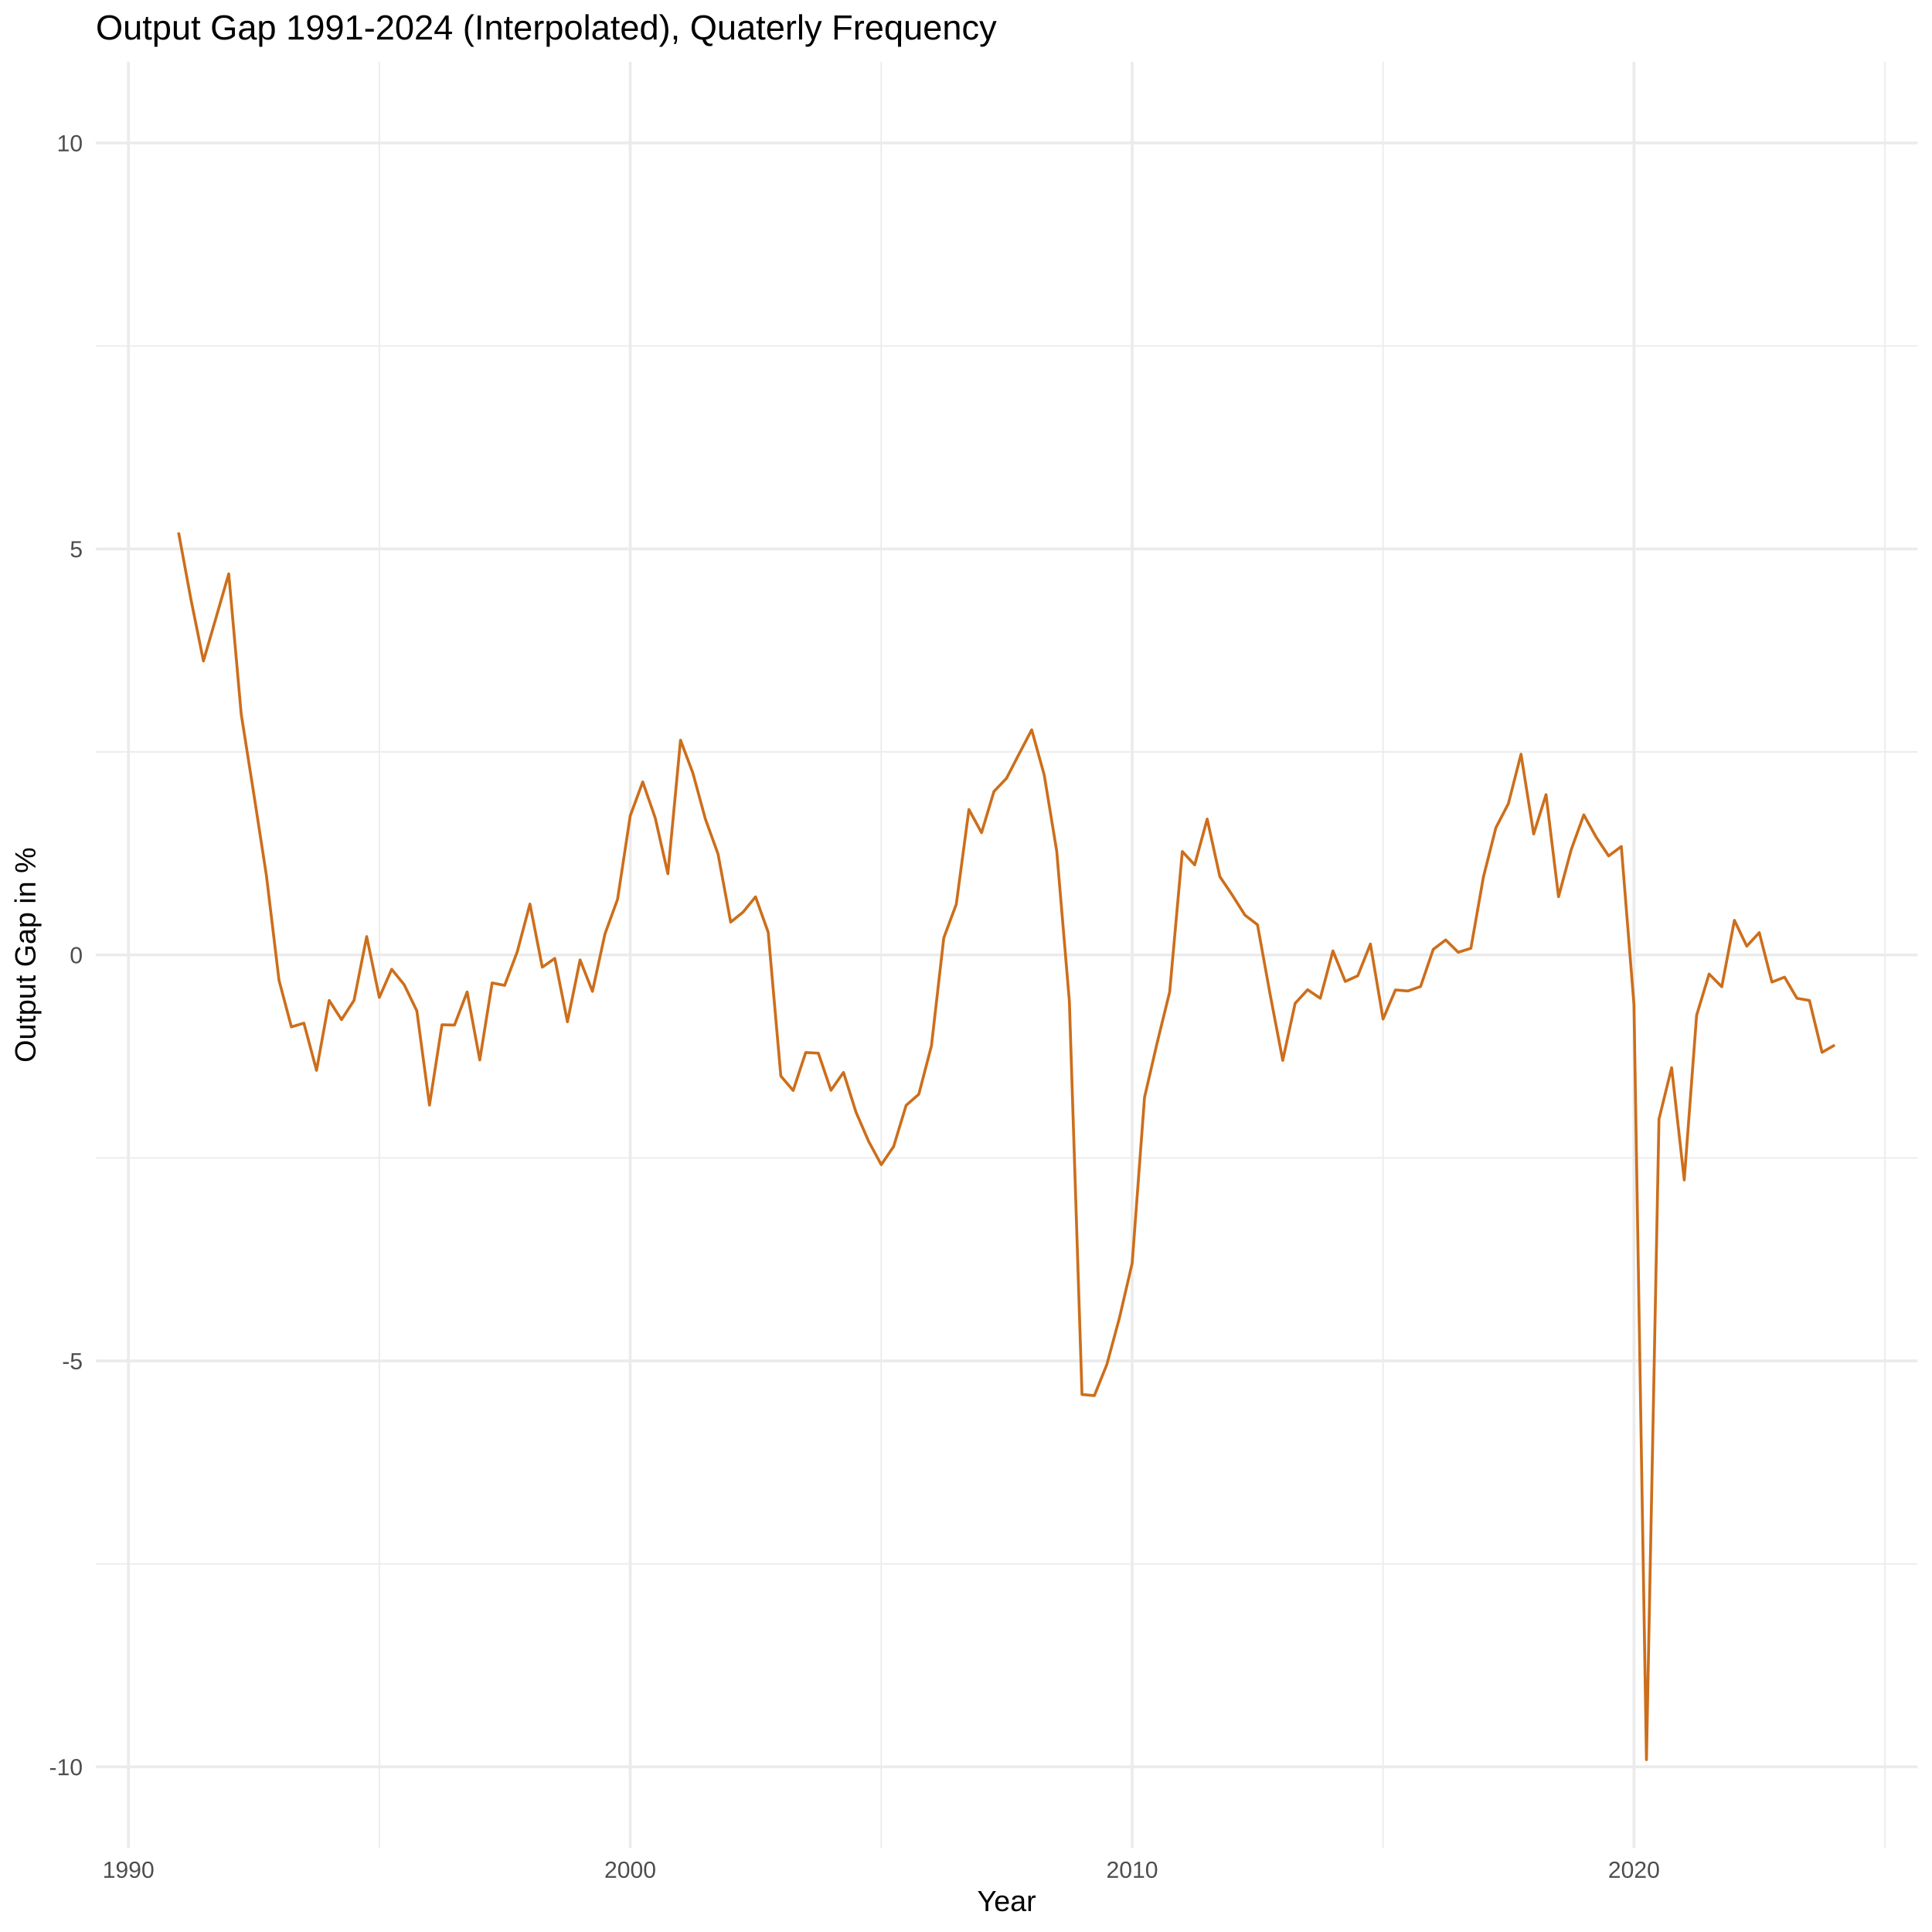
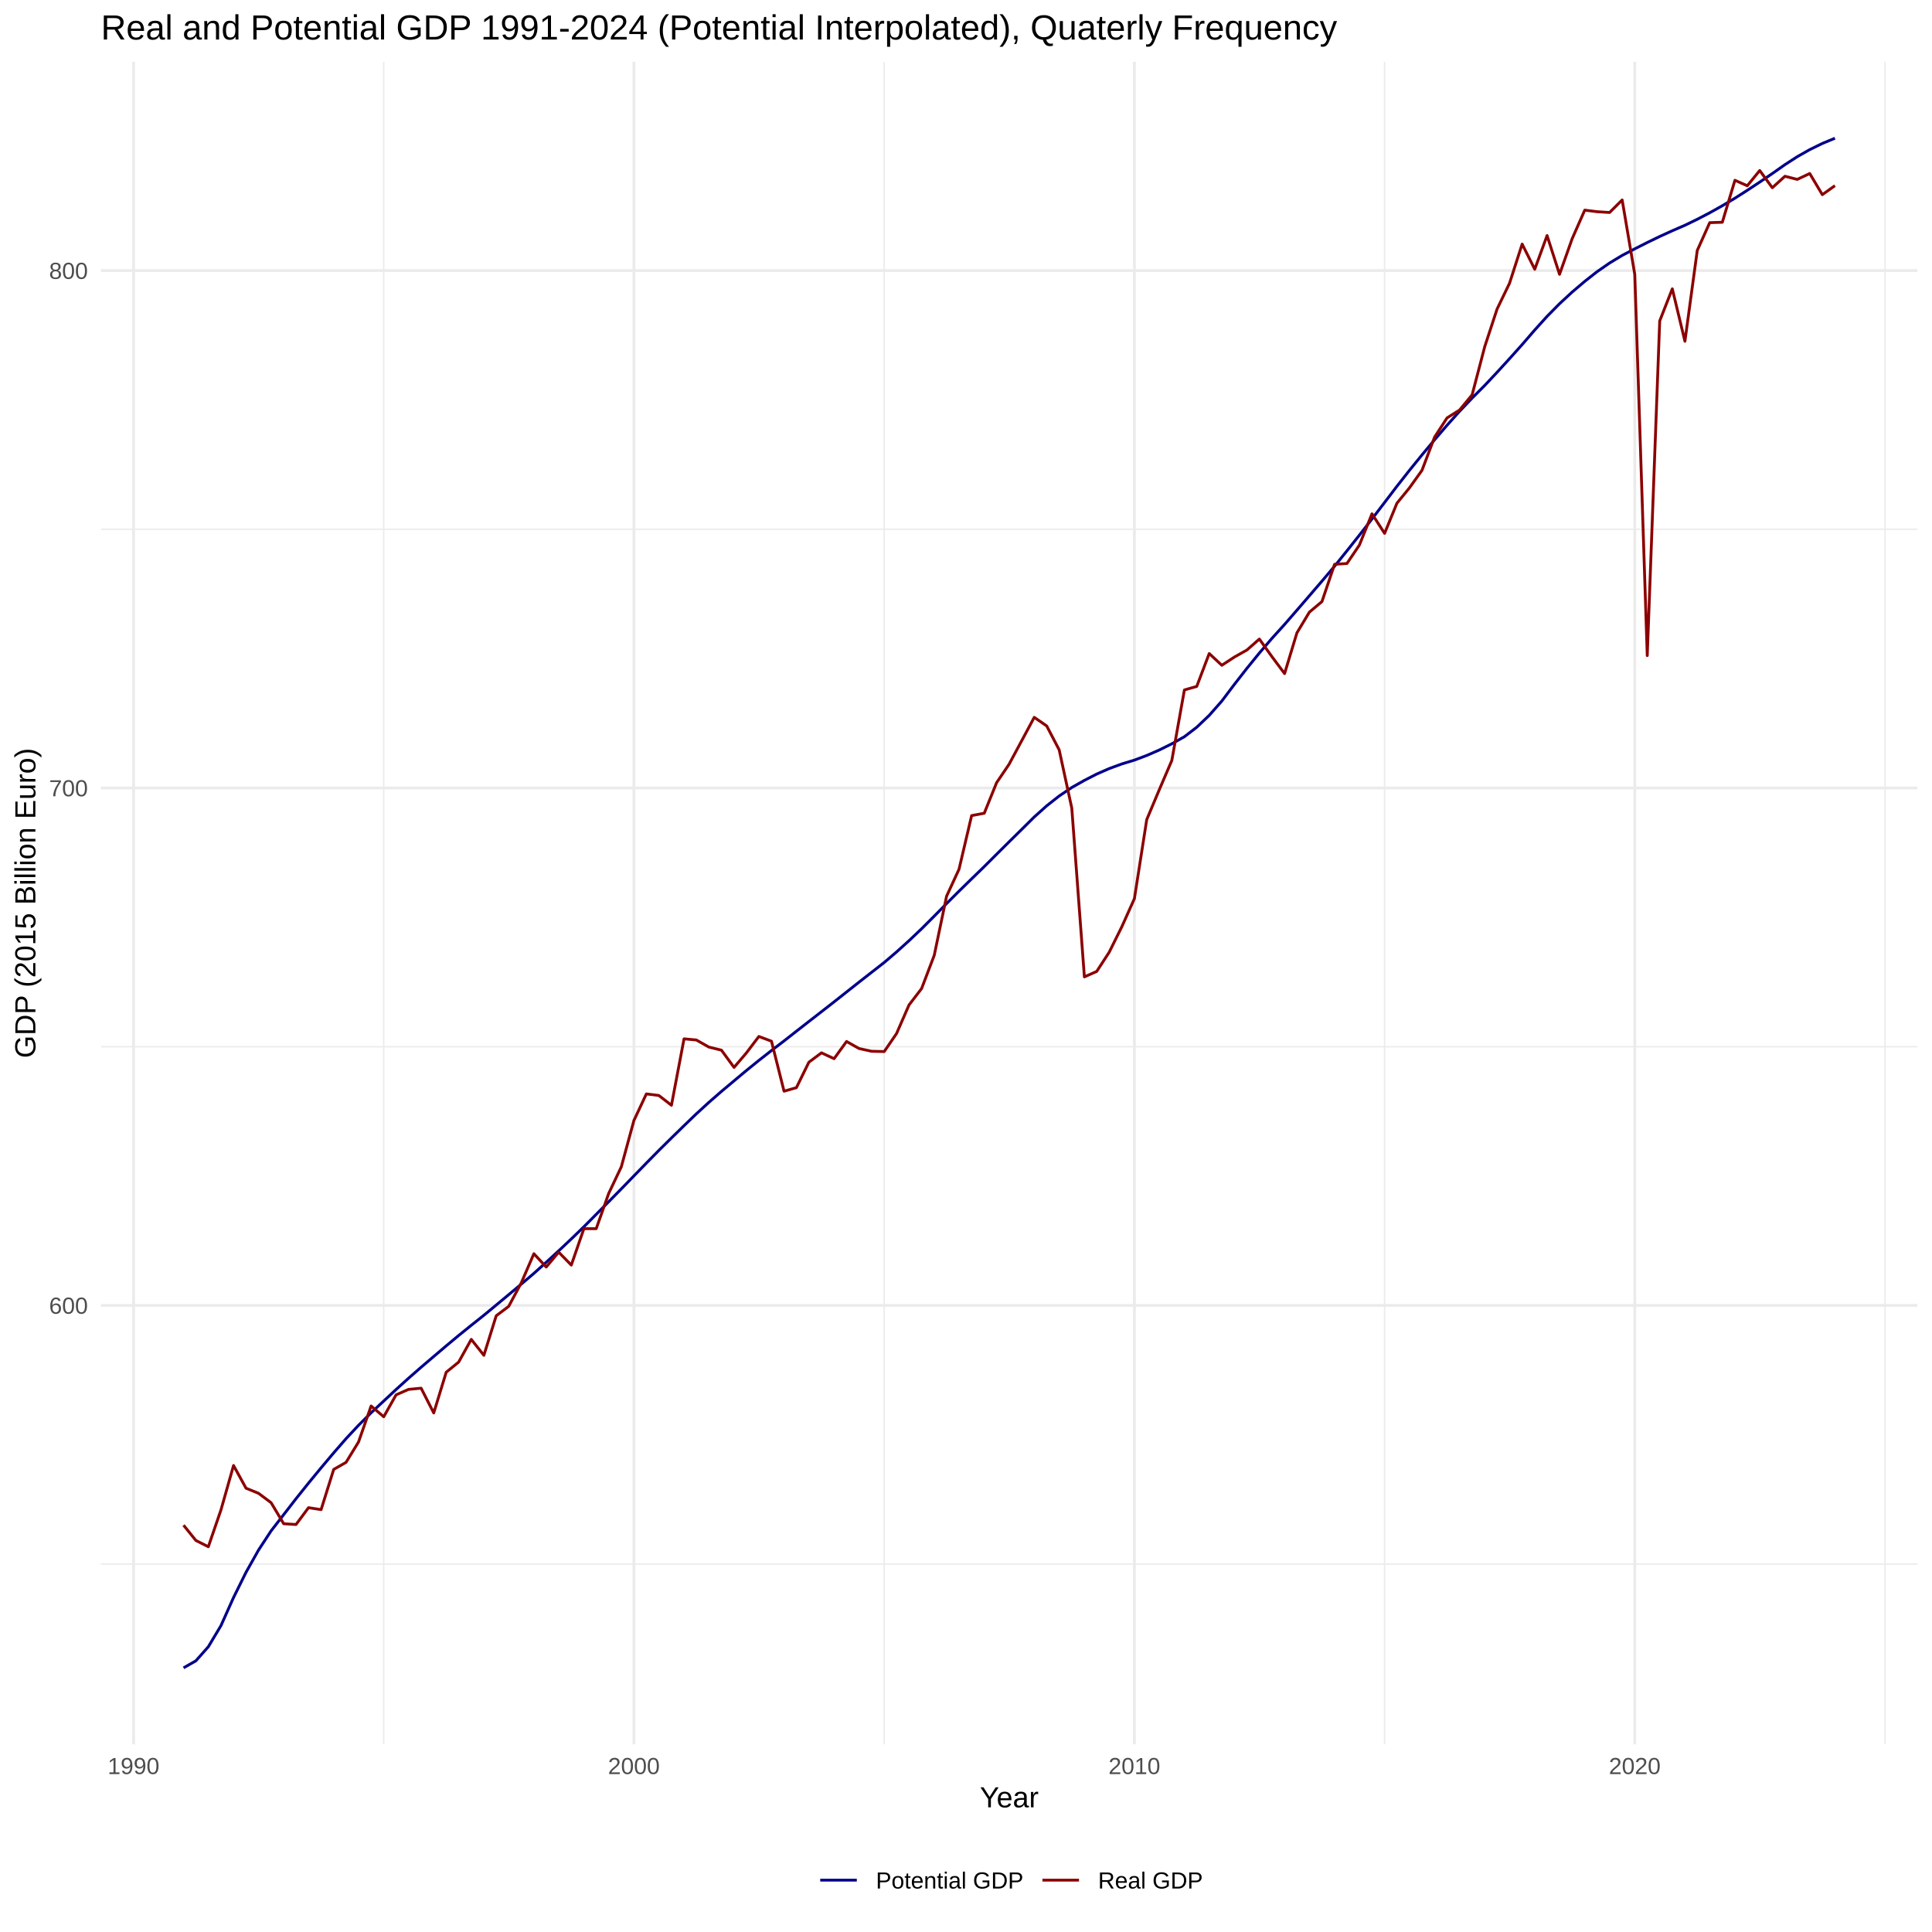
<svg xmlns="http://www.w3.org/2000/svg" class="svglite" width="730.19pt" height="730.19pt" viewBox="0 0 730.19 730.19">
  <defs>
    <style type="text/css">
    .svglite line, .svglite polyline, .svglite polygon, .svglite path, .svglite rect, .svglite circle {
      fill: none;
      stroke: #000000;
      stroke-linecap: round;
      stroke-linejoin: round;
      stroke-miterlimit: 10.00;
    }
    .svglite text {
      white-space: pre;
    }
  </style>
  </defs>
  <rect width="100%" height="100%" style="stroke: none; fill: none;" />
  <defs>
    <clipPath id="cpMC4wMHw3MzAuMTl8MC4wMHw3MzAuMTk=">
      <rect x="0.00" y="0.00" width="730.19" height="730.19" />
    </clipPath>
  </defs>
  <g clip-path="url(#cpMC4wMHw3MzAuMTl8MC4wMHw3MzAuMTk=)">
</g>
  <defs>
-     <clipPath id="cpMzYuMjB8NzI0LjcyfDIzLjM0fDY5OC40Ng==">
-       <rect x="36.20" y="23.34" width="688.52" height="675.13" />
+     <clipPath id="cpMzguMTZ8NzI0LjcyfDIzLjM0fDY1OS4yNg==">
+       <rect x="38.16" y="23.34" width="686.55" height="635.93" />
    </clipPath>
  </defs>
-   <g clip-path="url(#cpMzYuMjB8NzI0LjcyfDIzLjM0fDY5OC40Ng==)">
-     <polyline points="36.20,591.05 724.72,591.05 " style="stroke-width: 0.53; stroke: #EBEBEB; stroke-linecap: butt;" />
-     <polyline points="36.20,437.62 724.72,437.62 " style="stroke-width: 0.53; stroke: #EBEBEB; stroke-linecap: butt;" />
-     <polyline points="36.20,284.18 724.72,284.18 " style="stroke-width: 0.53; stroke: #EBEBEB; stroke-linecap: butt;" />
-     <polyline points="36.20,130.74 724.72,130.74 " style="stroke-width: 0.53; stroke: #EBEBEB; stroke-linecap: butt;" />
-     <polyline points="143.37,698.46 143.37,23.34 " style="stroke-width: 0.53; stroke: #EBEBEB; stroke-linecap: butt;" />
-     <polyline points="333.04,698.46 333.04,23.34 " style="stroke-width: 0.53; stroke: #EBEBEB; stroke-linecap: butt;" />
-     <polyline points="522.72,698.46 522.72,23.34 " style="stroke-width: 0.53; stroke: #EBEBEB; stroke-linecap: butt;" />
-     <polyline points="712.40,698.46 712.40,23.34 " style="stroke-width: 0.53; stroke: #EBEBEB; stroke-linecap: butt;" />
-     <polyline points="36.20,667.77 724.72,667.77 " style="stroke-width: 1.07; stroke: #EBEBEB; stroke-linecap: butt;" />
-     <polyline points="36.20,514.34 724.72,514.34 " style="stroke-width: 1.07; stroke: #EBEBEB; stroke-linecap: butt;" />
-     <polyline points="36.20,360.90 724.72,360.90 " style="stroke-width: 1.07; stroke: #EBEBEB; stroke-linecap: butt;" />
-     <polyline points="36.20,207.46 724.72,207.46 " style="stroke-width: 1.07; stroke: #EBEBEB; stroke-linecap: butt;" />
-     <polyline points="36.20,54.02 724.72,54.02 " style="stroke-width: 1.07; stroke: #EBEBEB; stroke-linecap: butt;" />
-     <polyline points="48.54,698.46 48.54,23.34 " style="stroke-width: 1.07; stroke: #EBEBEB; stroke-linecap: butt;" />
-     <polyline points="238.19,698.46 238.19,23.34 " style="stroke-width: 1.07; stroke: #EBEBEB; stroke-linecap: butt;" />
-     <polyline points="427.90,698.46 427.90,23.34 " style="stroke-width: 1.07; stroke: #EBEBEB; stroke-linecap: butt;" />
-     <polyline points="617.55,698.46 617.55,23.34 " style="stroke-width: 1.07; stroke: #EBEBEB; stroke-linecap: butt;" />
-     <polyline points="67.49,201.25 72.17,226.56 76.89,249.82 81.67,233.37 86.45,216.88 91.17,269.93 95.90,299.92 100.68,330.84 105.46,370.54 110.13,388.11 114.86,386.69 119.63,404.54 124.41,378.10 129.08,385.37 133.81,378.06 138.59,353.98 143.37,376.97 148.04,366.33 152.76,372.16 157.54,382.04 162.32,417.67 167.05,387.30 171.77,387.42 176.55,374.90 181.33,400.61 186.00,371.49 190.73,372.42 195.50,359.69 200.28,341.67 204.96,365.54 209.68,362.22 214.46,386.19 219.24,362.78 223.91,374.69 228.64,352.99 233.41,339.86 238.19,308.35 242.92,295.51 247.64,309.15 252.42,330.23 257.20,279.74 261.87,292.18 266.60,309.56 271.38,322.78 276.15,348.51 280.83,344.73 285.55,338.96 290.33,352.33 295.11,406.69 299.78,412.15 304.51,397.79 309.29,398.04 314.06,412.08 318.79,405.31 323.51,420.30 328.29,431.36 333.07,440.19 337.74,433.32 342.47,417.75 347.25,413.58 352.02,395.34 356.70,354.45 361.42,341.76 366.20,305.95 370.98,314.71 375.65,299.14 380.38,294.18 385.16,284.94 389.93,275.82 394.66,292.92 399.39,321.72 404.16,378.40 408.94,527.05 413.61,527.46 418.34,515.66 423.12,497.96 427.90,477.41 432.57,414.75 437.30,394.29 442.07,374.90 446.85,321.82 451.52,326.89 456.25,309.55 461.03,331.30 465.81,338.41 470.53,345.87 475.26,349.50 480.03,375.79 484.81,400.77 489.49,379.21 494.21,374.06 498.99,377.30 503.77,359.38 508.44,370.94 513.17,368.78 517.94,356.78 522.72,385.15 527.40,374.14 532.12,374.54 536.90,372.85 541.68,358.81 546.40,355.24 551.13,359.92 555.91,358.40 560.68,331.33 565.36,312.84 570.08,303.74 574.86,285.04 579.64,315.20 584.31,300.32 589.04,338.92 593.82,321.14 598.59,307.96 603.27,316.42 607.99,323.49 612.77,319.93 617.55,379.70 622.27,665.07 627.00,422.97 631.78,403.54 636.55,445.96 641.23,383.72 645.95,368.12 650.73,372.95 655.51,347.84 660.18,357.59 664.91,352.48 669.69,371.17 674.46,369.30 679.14,377.29 683.86,378.12 688.64,397.73 693.42,394.98 " style="stroke-width: 1.07; stroke: #CC6E1B; stroke-linecap: butt;" />
+   <g clip-path="url(#cpMzguMTZ8NzI0LjcyfDIzLjM0fDY1OS4yNg==)">
+     <polyline points="38.16,591.14 724.72,591.14 " style="stroke-width: 0.53; stroke: #EBEBEB; stroke-linecap: butt;" />
+     <polyline points="38.16,395.59 724.72,395.59 " style="stroke-width: 0.53; stroke: #EBEBEB; stroke-linecap: butt;" />
+     <polyline points="38.16,200.03 724.72,200.03 " style="stroke-width: 0.53; stroke: #EBEBEB; stroke-linecap: butt;" />
+     <polyline points="145.03,659.26 145.03,23.34 " style="stroke-width: 0.53; stroke: #EBEBEB; stroke-linecap: butt;" />
+     <polyline points="334.16,659.26 334.16,23.34 " style="stroke-width: 0.53; stroke: #EBEBEB; stroke-linecap: butt;" />
+     <polyline points="523.30,659.26 523.30,23.34 " style="stroke-width: 0.53; stroke: #EBEBEB; stroke-linecap: butt;" />
+     <polyline points="712.43,659.26 712.43,23.34 " style="stroke-width: 0.53; stroke: #EBEBEB; stroke-linecap: butt;" />
+     <polyline points="38.16,493.37 724.72,493.37 " style="stroke-width: 1.07; stroke: #EBEBEB; stroke-linecap: butt;" />
+     <polyline points="38.16,297.81 724.72,297.81 " style="stroke-width: 1.07; stroke: #EBEBEB; stroke-linecap: butt;" />
+     <polyline points="38.16,102.25 724.72,102.25 " style="stroke-width: 1.07; stroke: #EBEBEB; stroke-linecap: butt;" />
+     <polyline points="50.47,659.26 50.47,23.34 " style="stroke-width: 1.07; stroke: #EBEBEB; stroke-linecap: butt;" />
+     <polyline points="239.58,659.26 239.58,23.34 " style="stroke-width: 1.07; stroke: #EBEBEB; stroke-linecap: butt;" />
+     <polyline points="428.74,659.26 428.74,23.34 " style="stroke-width: 1.07; stroke: #EBEBEB; stroke-linecap: butt;" />
+     <polyline points="617.85,659.26 617.85,23.34 " style="stroke-width: 1.07; stroke: #EBEBEB; stroke-linecap: butt;" />
+     <polyline points="69.37,630.36 74.03,627.70 78.74,622.38 83.51,614.40 88.27,603.77 92.98,594.25 97.70,585.86 102.46,578.59 107.22,572.45 111.88,566.43 116.60,560.53 121.36,554.75 126.12,549.10 130.78,543.74 135.50,538.69 140.26,533.95 145.03,529.51 149.69,525.16 154.40,520.90 159.16,516.74 163.93,512.67 168.64,508.67 173.35,504.74 178.11,500.89 182.88,497.10 187.54,493.24 192.25,489.32 197.01,485.33 201.78,481.27 206.44,477.07 211.15,472.74 215.92,468.26 220.68,463.64 225.34,458.95 230.05,454.18 234.82,449.34 239.58,444.43 244.29,439.59 249.00,434.81 253.77,430.09 258.53,425.44 263.19,420.96 267.91,416.64 272.67,412.49 277.43,408.50 282.09,404.60 286.81,400.78 291.57,397.05 296.33,393.41 300.99,389.75 305.71,386.07 310.47,382.37 315.24,378.65 319.95,374.92 324.66,371.20 329.42,367.48 334.19,363.76 338.85,359.78 343.56,355.53 348.32,351.02 353.09,346.25 357.75,341.51 362.46,336.81 367.22,332.15 371.99,327.52 376.65,322.87 381.36,318.19 386.13,313.49 390.89,308.77 395.60,304.55 400.31,300.84 405.08,297.63 409.84,294.94 414.50,292.55 419.21,290.48 423.98,288.73 428.74,287.28 433.40,285.53 438.12,283.47 442.88,281.11 447.64,278.44 452.30,274.86 457.02,270.37 461.78,264.96 466.54,258.65 471.26,252.60 475.97,246.81 480.73,241.27 485.50,236.00 490.16,230.63 494.87,225.17 499.63,219.63 504.40,213.99 509.06,208.20 513.77,202.26 518.53,196.16 523.30,189.91 527.96,183.79 532.67,177.80 537.43,171.94 542.20,166.21 546.91,160.72 551.62,155.46 556.39,150.45 561.15,145.67 565.81,140.71 570.52,135.56 575.29,130.23 580.05,124.72 584.71,119.57 589.42,114.79 594.19,110.38 598.95,106.34 603.61,102.68 608.33,99.41 613.09,96.53 617.85,94.05 622.57,91.66 627.28,89.38 632.04,87.21 636.81,85.14 641.47,82.88 646.18,80.42 650.94,77.76 655.71,74.91 660.37,71.93 665.08,68.82 669.84,65.59 674.61,62.23 679.27,59.22 683.98,56.55 688.74,54.22 693.51,52.24 " style="stroke-width: 1.07; stroke: #00008B; stroke-linecap: butt;" />
+     <polyline points="69.37,576.44 74.03,582.21 78.74,584.58 83.51,570.67 88.27,553.88 92.98,562.46 97.70,564.38 102.46,567.94 107.22,575.89 111.88,576.18 116.60,569.82 121.36,570.56 126.12,555.36 130.78,552.70 135.50,545.00 140.26,531.39 145.03,535.46 149.69,527.18 154.40,525.11 159.16,524.66 163.93,534.02 168.64,518.63 173.35,514.79 178.11,506.21 182.88,512.23 187.54,497.29 192.25,493.74 197.01,484.86 201.78,473.84 206.44,478.87 211.15,473.25 215.92,478.13 220.68,464.37 225.34,464.37 230.05,451.06 234.82,441.00 239.58,423.50 244.29,413.44 249.00,414.03 253.77,417.73 258.53,392.62 263.19,393.06 267.91,395.73 272.67,396.91 277.43,403.42 282.09,397.95 286.81,391.73 291.57,393.51 296.33,412.41 300.99,411.08 305.71,401.46 310.47,397.91 315.24,400.13 319.95,393.62 324.66,396.28 329.42,397.32 334.19,397.43 338.85,390.62 343.56,379.82 348.32,373.61 353.09,361.07 357.75,338.73 362.46,328.52 367.22,308.25 371.99,307.36 376.65,295.83 381.36,288.87 386.13,279.99 390.89,271.12 395.60,274.37 400.31,283.40 405.08,305.44 409.84,369.21 414.50,367.14 419.21,359.89 423.98,350.27 428.74,339.65 433.40,309.77 438.12,298.53 442.88,287.43 447.64,260.76 452.30,259.43 457.02,247.00 461.78,251.44 466.54,248.33 471.26,245.67 475.97,241.53 480.73,248.19 485.50,254.58 490.16,239.20 494.87,231.36 499.63,227.36 504.40,213.27 509.06,212.98 513.77,206.02 518.53,194.19 523.30,201.58 527.96,190.19 532.67,184.42 537.43,177.76 542.20,165.19 546.91,157.94 551.62,154.98 556.39,149.21 561.15,131.01 565.81,116.81 570.52,107.05 575.29,92.25 580.05,101.76 584.71,89.03 589.42,103.68 594.19,90.22 598.95,79.42 603.61,80.01 608.33,80.31 613.09,75.57 617.85,103.68 622.57,247.78 627.28,121.29 632.04,109.16 636.81,128.98 641.47,94.66 646.18,84.15 650.94,84.00 655.71,68.14 660.37,70.21 665.08,64.44 669.84,70.95 674.61,66.62 679.27,67.80 683.98,65.58 688.74,73.57 693.51,70.17 " style="stroke-width: 1.07; stroke: #8B0000; stroke-linecap: butt;" />
  </g>
  <g clip-path="url(#cpMC4wMHw3MzAuMTl8MC4wMHw3MzAuMTk=)">
-     <text x="31.27" y="670.93" text-anchor="end" style="font-size: 8.80px;fill: #4D4D4D; font-family: &quot;Arial&quot;;" textLength="12.72px" lengthAdjust="spacingAndGlyphs">-10</text>
-     <text x="31.27" y="517.49" text-anchor="end" style="font-size: 8.80px;fill: #4D4D4D; font-family: &quot;Arial&quot;;" textLength="7.83px" lengthAdjust="spacingAndGlyphs">-5</text>
-     <text x="31.27" y="364.05" text-anchor="end" style="font-size: 8.80px;fill: #4D4D4D; font-family: &quot;Arial&quot;;" textLength="4.90px" lengthAdjust="spacingAndGlyphs">0</text>
-     <text x="31.27" y="210.61" text-anchor="end" style="font-size: 8.80px;fill: #4D4D4D; font-family: &quot;Arial&quot;;" textLength="4.90px" lengthAdjust="spacingAndGlyphs">5</text>
-     <text x="31.27" y="57.18" text-anchor="end" style="font-size: 8.80px;fill: #4D4D4D; font-family: &quot;Arial&quot;;" textLength="9.79px" lengthAdjust="spacingAndGlyphs">10</text>
-     <text x="48.54" y="709.70" text-anchor="middle" style="font-size: 8.80px;fill: #4D4D4D; font-family: &quot;Arial&quot;;" textLength="19.58px" lengthAdjust="spacingAndGlyphs">1990</text>
-     <text x="238.19" y="709.70" text-anchor="middle" style="font-size: 8.80px;fill: #4D4D4D; font-family: &quot;Arial&quot;;" textLength="19.58px" lengthAdjust="spacingAndGlyphs">2000</text>
-     <text x="427.90" y="709.70" text-anchor="middle" style="font-size: 8.80px;fill: #4D4D4D; font-family: &quot;Arial&quot;;" textLength="19.58px" lengthAdjust="spacingAndGlyphs">2010</text>
-     <text x="617.55" y="709.70" text-anchor="middle" style="font-size: 8.80px;fill: #4D4D4D; font-family: &quot;Arial&quot;;" textLength="19.58px" lengthAdjust="spacingAndGlyphs">2020</text>
-     <text x="380.46" y="722.28" text-anchor="middle" style="font-size: 11.00px; font-family: &quot;Arial&quot;;" textLength="23.24px" lengthAdjust="spacingAndGlyphs">Year</text>
-     <text transform="translate(13.37,360.90) rotate(-90)" text-anchor="middle" style="font-size: 11.00px; font-family: &quot;Arial&quot;;" textLength="81.31px" lengthAdjust="spacingAndGlyphs">Output Gap in %</text>
-     <text x="36.20" y="14.94" style="font-size: 13.20px; font-family: &quot;Arial&quot;;" textLength="340.24px" lengthAdjust="spacingAndGlyphs">Output Gap 1991-2024 (Interpolated), Quaterly Frequency</text>
+     <text x="33.23" y="496.52" text-anchor="end" style="font-size: 8.80px;fill: #4D4D4D; font-family: &quot;Arial&quot;;" textLength="14.69px" lengthAdjust="spacingAndGlyphs">600</text>
+     <text x="33.23" y="300.96" text-anchor="end" style="font-size: 8.80px;fill: #4D4D4D; font-family: &quot;Arial&quot;;" textLength="14.69px" lengthAdjust="spacingAndGlyphs">700</text>
+     <text x="33.23" y="105.41" text-anchor="end" style="font-size: 8.80px;fill: #4D4D4D; font-family: &quot;Arial&quot;;" textLength="14.69px" lengthAdjust="spacingAndGlyphs">800</text>
+     <text x="50.47" y="670.50" text-anchor="middle" style="font-size: 8.80px;fill: #4D4D4D; font-family: &quot;Arial&quot;;" textLength="19.58px" lengthAdjust="spacingAndGlyphs">1990</text>
+     <text x="239.58" y="670.50" text-anchor="middle" style="font-size: 8.80px;fill: #4D4D4D; font-family: &quot;Arial&quot;;" textLength="19.58px" lengthAdjust="spacingAndGlyphs">2000</text>
+     <text x="428.74" y="670.50" text-anchor="middle" style="font-size: 8.80px;fill: #4D4D4D; font-family: &quot;Arial&quot;;" textLength="19.58px" lengthAdjust="spacingAndGlyphs">2010</text>
+     <text x="617.85" y="670.50" text-anchor="middle" style="font-size: 8.80px;fill: #4D4D4D; font-family: &quot;Arial&quot;;" textLength="19.58px" lengthAdjust="spacingAndGlyphs">2020</text>
+     <text x="381.44" y="683.08" text-anchor="middle" style="font-size: 11.00px; font-family: &quot;Arial&quot;;" textLength="23.24px" lengthAdjust="spacingAndGlyphs">Year</text>
+     <text transform="translate(13.37,341.30) rotate(-90)" text-anchor="middle" style="font-size: 11.00px; font-family: &quot;Arial&quot;;" textLength="117.38px" lengthAdjust="spacingAndGlyphs">GDP (2015 Billion Euro)</text>
+     <line x1="310.00" y1="710.60" x2="323.83" y2="710.60" style="stroke-width: 1.07; stroke: #00008B; stroke-linecap: butt;" />
+     <line x1="393.98" y1="710.60" x2="407.80" y2="710.60" style="stroke-width: 1.07; stroke: #8B0000; stroke-linecap: butt;" />
+     <text x="331.04" y="713.75" style="font-size: 8.80px; font-family: &quot;Arial&quot;;" textLength="55.74px" lengthAdjust="spacingAndGlyphs">Potential GDP</text>
+     <text x="415.01" y="713.75" style="font-size: 8.80px; font-family: &quot;Arial&quot;;" textLength="39.59px" lengthAdjust="spacingAndGlyphs">Real GDP</text>
+     <text x="38.16" y="14.94" style="font-size: 13.20px; font-family: &quot;Arial&quot;;" textLength="467.10px" lengthAdjust="spacingAndGlyphs">Real and Potential GDP 1991-2024 (Potential Interpolated), Quaterly Frequency</text>
  </g>
</svg>
